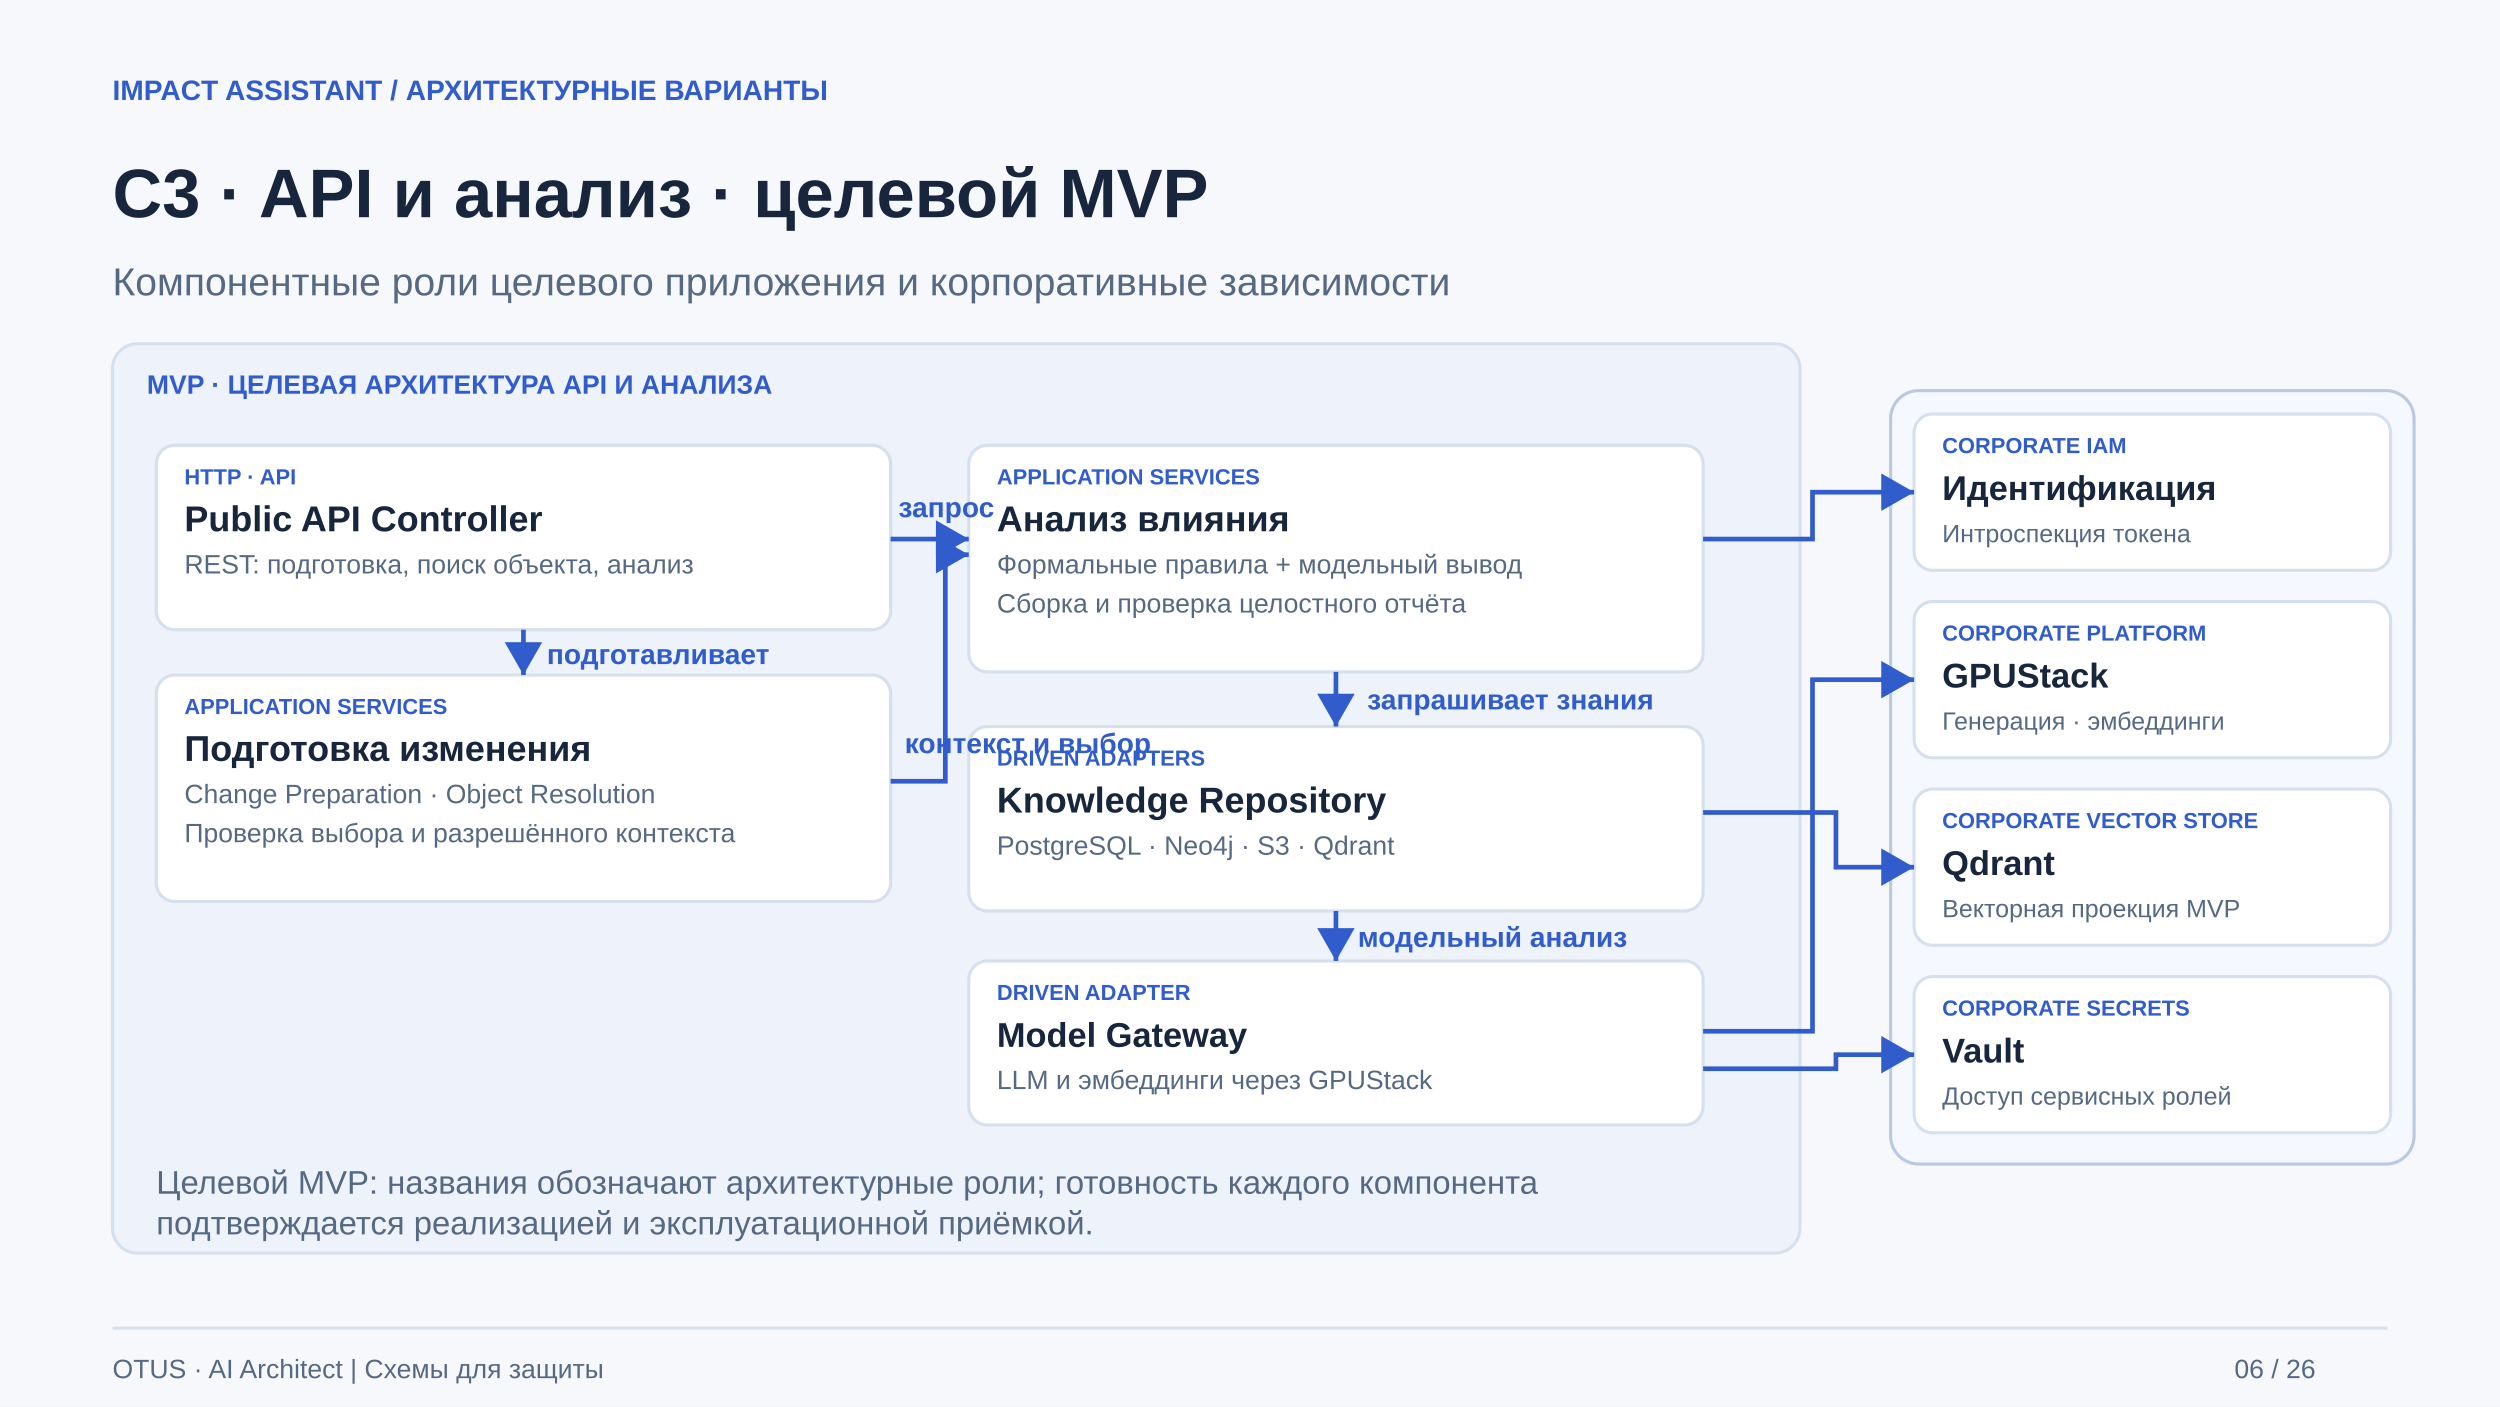
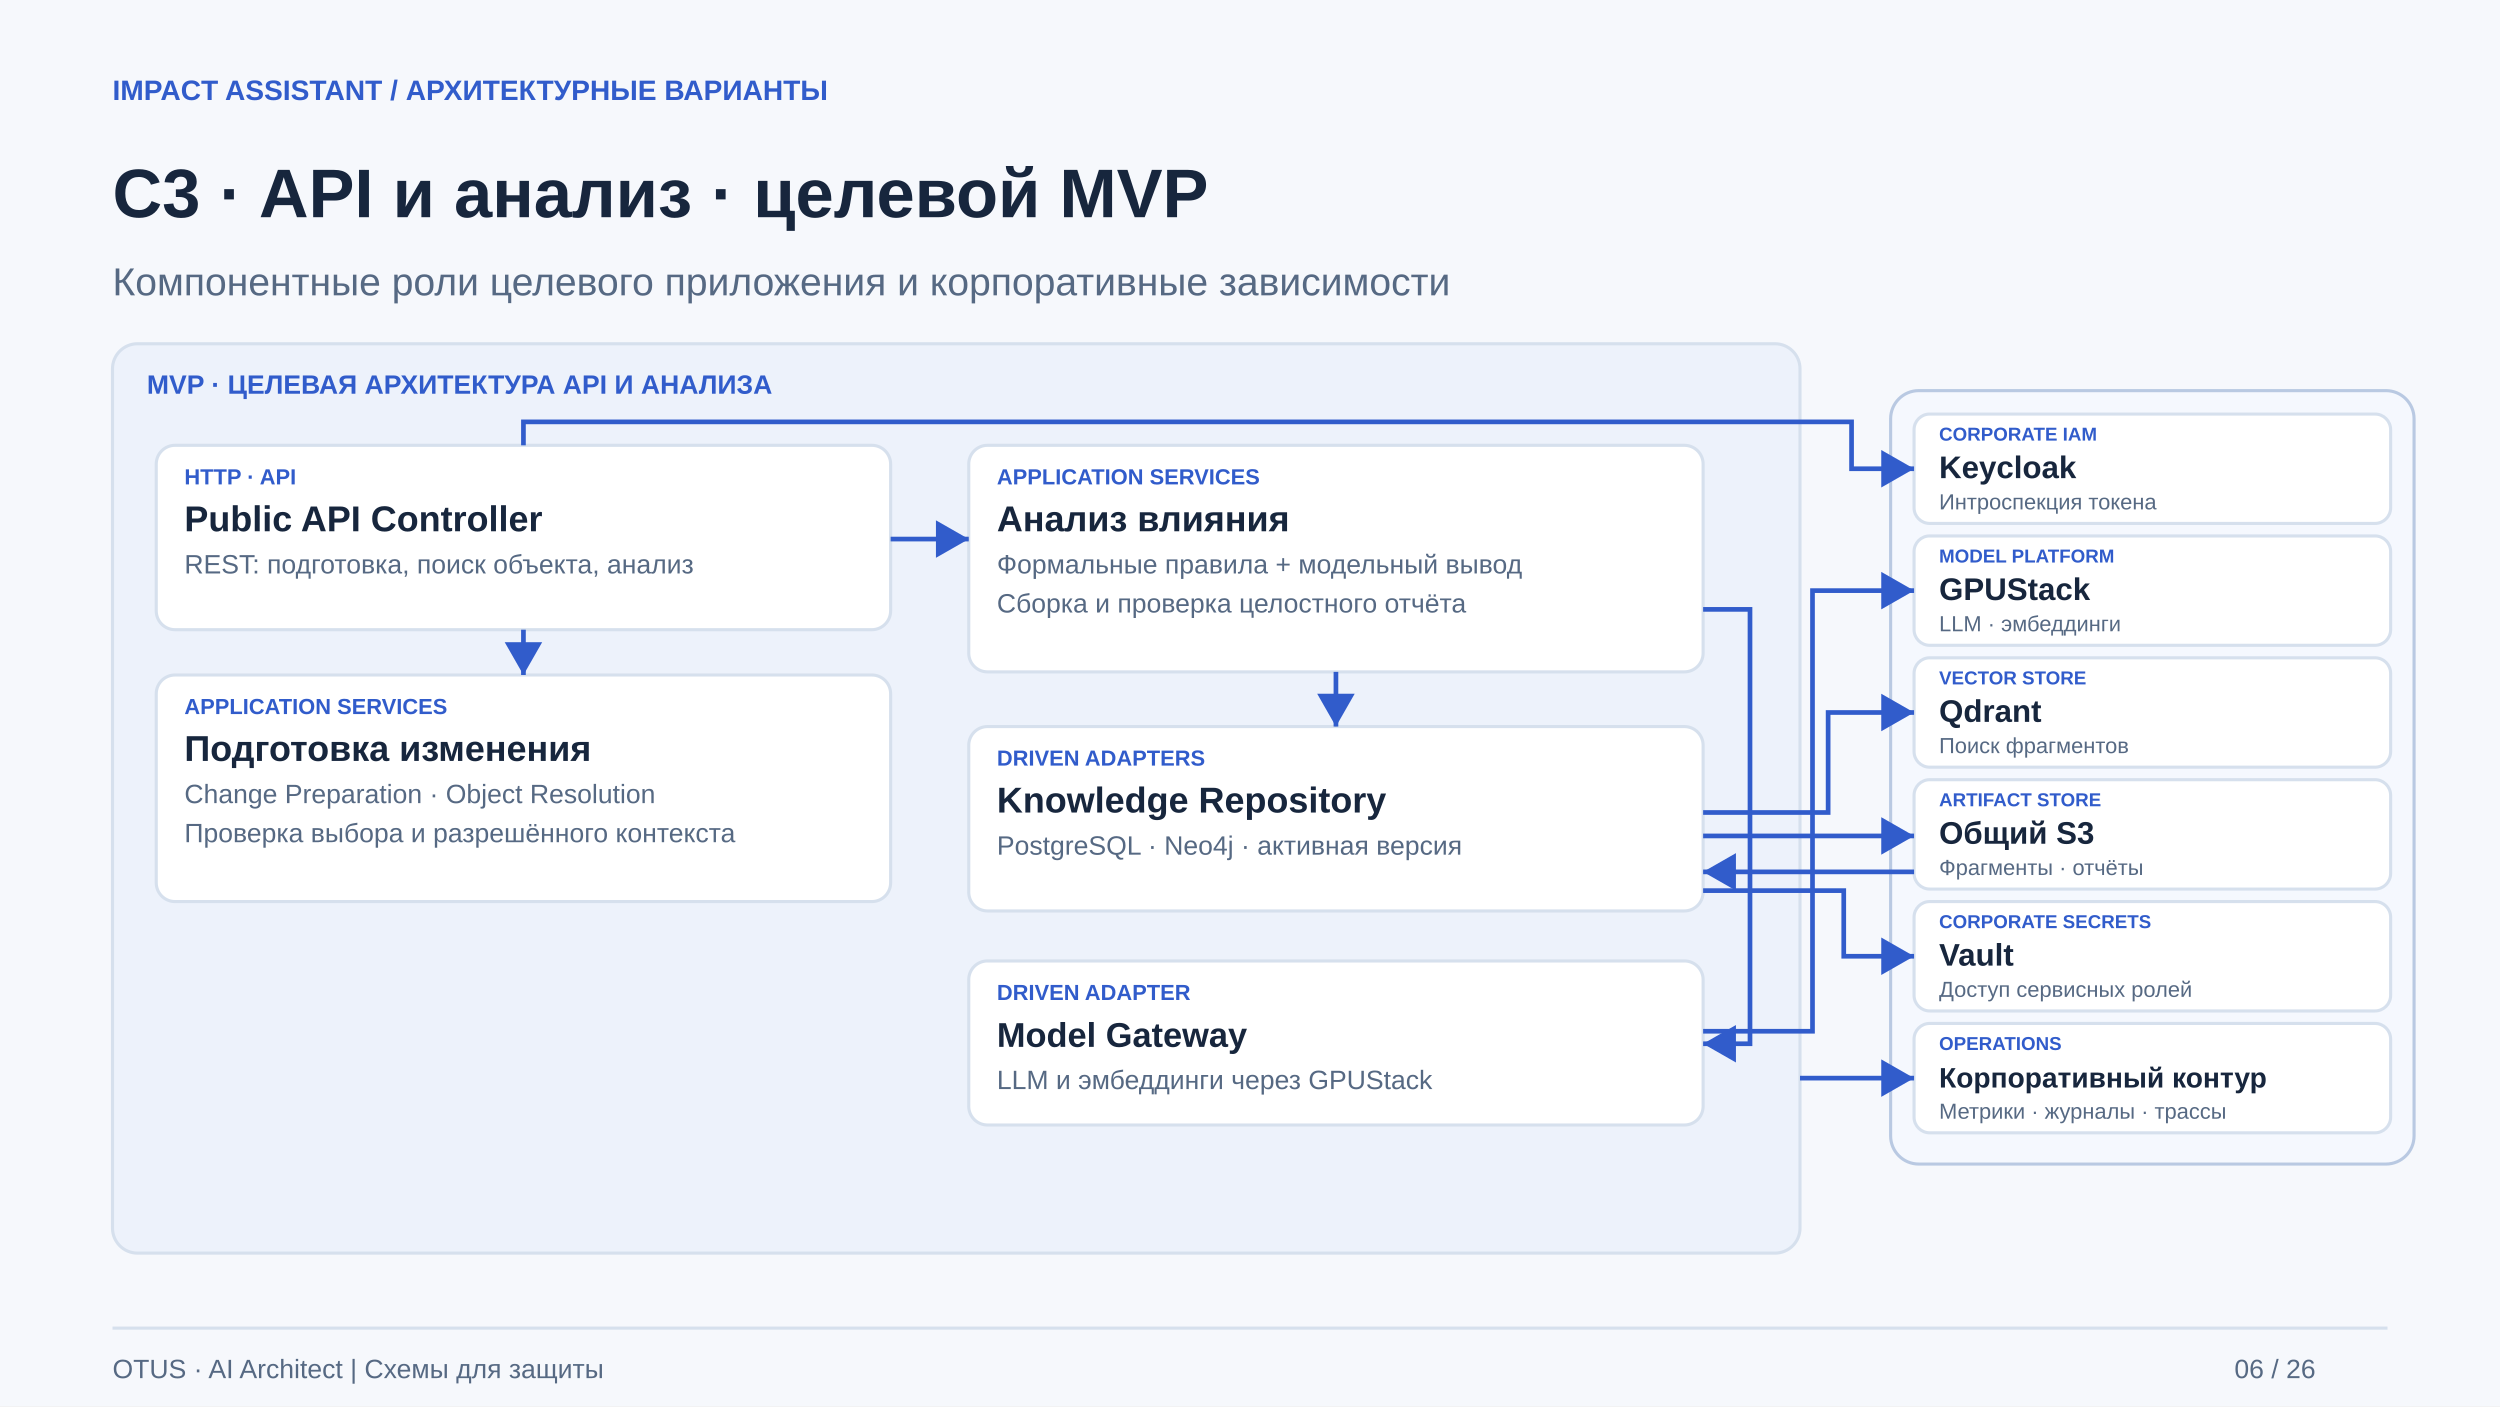
<svg xmlns="http://www.w3.org/2000/svg" width="1600" height="900" viewBox="0 0 1600 900" role="img" aria-labelledby="title desc">
  <defs>
    <marker id="arrow" markerWidth="10" markerHeight="10" refX="8" refY="5" orient="auto">
      <path d="M1 1L8 5L1 9Z" fill="#315CCB" />
    </marker>
  </defs>
  <g font-family="Arial, sans-serif">
    <rect width="1600" height="900" fill="#F6F8FC" />
    <text x="72" y="64" font-size="18" fill="#315CCB" font-weight="700">IMPACT ASSISTANT  /  АРХИТЕКТУРНЫЕ ВАРИАНТЫ</text>
    <text x="72" y="139" font-size="44" fill="#17263D" font-weight="700">C3 · API и анализ · целевой MVP</text>
    <text x="72" y="189" font-size="25" fill="#566983">Компонентные роли целевого приложения и корпоративные зависимости</text>
    <rect x="72" y="220" width="1080" height="582" rx="16" fill="#EDF2FB" stroke="#D6E0ED" stroke-width="2" />
    <text x="94" y="252" font-size="17" fill="#315CCB" font-weight="700">MVP · ЦЕЛЕВАЯ АРХИТЕКТУРА API И АНАЛИЗА</text>
    <rect x="100" y="285" width="470" height="118" rx="12" fill="#FFFFFF" stroke="#D6E0ED" stroke-width="2" />
    <text x="118" y="310" font-size="14" fill="#315CCB" font-weight="700">HTTP · API</text>
    <text x="118" y="340" font-size="23" fill="#17263D" font-weight="700">Public API Controller</text>
    <text x="118" y="367" font-size="17" fill="#566983">REST: подготовка, поиск объекта, анализ</text>
    <rect x="100" y="432" width="470" height="145" rx="12" fill="#FFFFFF" stroke="#D6E0ED" stroke-width="2" />
    <text x="118" y="457" font-size="14" fill="#315CCB" font-weight="700">APPLICATION SERVICES</text>
    <text x="118" y="487" font-size="23" fill="#17263D" font-weight="700">Подготовка изменения</text>
    <text x="118" y="514" font-size="17" fill="#566983">Change Preparation · Object Resolution</text>
    <text x="118" y="539" font-size="17" fill="#566983">Проверка выбора и разрешённого контекста</text>
    <rect x="620" y="285" width="470" height="145" rx="12" fill="#FFFFFF" stroke="#D6E0ED" stroke-width="2" />
    <text x="638" y="310" font-size="14" fill="#315CCB" font-weight="700">APPLICATION SERVICES</text>
    <text x="638" y="340" font-size="23" fill="#17263D" font-weight="700">Анализ влияния</text>
    <text x="638" y="367" font-size="17" fill="#566983">Формальные правила + модельный вывод</text>
    <text x="638" y="392" font-size="17" fill="#566983">Сборка и проверка целостного отчёта</text>
    <rect x="620" y="465" width="470" height="118" rx="12" fill="#FFFFFF" stroke="#D6E0ED" stroke-width="2" />
    <text x="638" y="490" font-size="14" fill="#315CCB" font-weight="700">DRIVEN ADAPTERS</text>
    <text x="638" y="520" font-size="23" fill="#17263D" font-weight="700">Knowledge Repository</text>
-     <text x="638" y="547" font-size="17" fill="#566983">PostgreSQL · Neo4j · S3 · Qdrant</text>
+     <text x="638" y="547" font-size="17" fill="#566983">PostgreSQL · Neo4j · активная версия</text>
    <rect x="620" y="615" width="470" height="105" rx="12" fill="#FFFFFF" stroke="#D6E0ED" stroke-width="2" />
    <text x="638" y="640" font-size="14" fill="#315CCB" font-weight="700">DRIVEN ADAPTER</text>
    <text x="638" y="670" font-size="22" fill="#17263D" font-weight="700">Model Gateway</text>
    <text x="638" y="697" font-size="17" fill="#566983">LLM и эмбеддинги через GPUStack</text>
    <rect x="1210" y="250" width="335" height="495" rx="18" fill="#F5F8FE" stroke="#B9C9E2" stroke-width="2" />
-     <rect x="1225" y="265" width="305" height="100" rx="12" fill="#FFFFFF" stroke="#D6E0ED" stroke-width="2" />
-     <text x="1243" y="290" font-size="14" fill="#315CCB" font-weight="700">CORPORATE IAM</text>
-     <text x="1243" y="320" font-size="22" fill="#17263D" font-weight="700">Идентификация</text>
-     <text x="1243" y="347" font-size="16" fill="#566983">Интроспекция токена</text>
-     <rect x="1225" y="385" width="305" height="100" rx="12" fill="#FFFFFF" stroke="#D6E0ED" stroke-width="2" />
-     <text x="1243" y="410" font-size="14" fill="#315CCB" font-weight="700">CORPORATE PLATFORM</text>
-     <text x="1243" y="440" font-size="22" fill="#17263D" font-weight="700">GPUStack</text>
-     <text x="1243" y="467" font-size="16" fill="#566983">Генерация · эмбеддинги</text>
-     <rect x="1225" y="505" width="305" height="100" rx="12" fill="#FFFFFF" stroke="#D6E0ED" stroke-width="2" />
-     <text x="1243" y="530" font-size="14" fill="#315CCB" font-weight="700">CORPORATE VECTOR STORE</text>
-     <text x="1243" y="560" font-size="22" fill="#17263D" font-weight="700">Qdrant</text>
-     <text x="1243" y="587" font-size="16" fill="#566983">Векторная проекция MVP</text>
-     <rect x="1225" y="625" width="305" height="100" rx="12" fill="#FFFFFF" stroke="#D6E0ED" stroke-width="2" />
-     <text x="1243" y="650" font-size="14" fill="#315CCB" font-weight="700">CORPORATE SECRETS</text>
-     <text x="1243" y="680" font-size="22" fill="#17263D" font-weight="700">Vault</text>
-     <text x="1243" y="707" font-size="16" fill="#566983">Доступ сервисных ролей</text>
+     <g fill="#FFFFFF" stroke="#D6E0ED" stroke-width="2">
+       <rect x="1225" y="265" width="305" height="70" rx="10" />
+       <rect x="1225" y="343" width="305" height="70" rx="10" />
+       <rect x="1225" y="421" width="305" height="70" rx="10" />
+       <rect x="1225" y="499" width="305" height="70" rx="10" />
+       <rect x="1225" y="577" width="305" height="70" rx="10" />
+       <rect x="1225" y="655" width="305" height="70" rx="10" />
+     </g>
+     <g font-family="Arial,sans-serif">
+       <g fill="#315CCB" font-size="12" font-weight="700">
+         <text x="1241" y="282">CORPORATE IAM</text>
+         <text x="1241" y="360">MODEL PLATFORM</text>
+         <text x="1241" y="438">VECTOR STORE</text>
+         <text x="1241" y="516">ARTIFACT STORE</text>
+         <text x="1241" y="594">CORPORATE SECRETS</text>
+         <text x="1241" y="672">OPERATIONS</text>
+       </g>
+       <g fill="#17263D" font-size="20" font-weight="700">
+         <text x="1241" y="306">Keycloak</text>
+         <text x="1241" y="384">GPUStack</text>
+         <text x="1241" y="462">Qdrant</text>
+         <text x="1241" y="540">Общий S3</text>
+         <text x="1241" y="618">Vault</text>
+         <text x="1241" y="696" font-size="18">Корпоративный контур</text>
+       </g>
+       <g fill="#566983" font-size="14">
+         <text x="1241" y="326">Интроспекция токена</text>
+         <text x="1241" y="404">LLM · эмбеддинги</text>
+         <text x="1241" y="482">Поиск фрагментов</text>
+         <text x="1241" y="560">Фрагменты · отчёты</text>
+         <text x="1241" y="638">Доступ сервисных ролей</text>
+         <text x="1241" y="716">Метрики · журналы · трассы</text>
+       </g>
+     </g>
    <path d="M570 345H620" fill="none" stroke="#315CCB" stroke-width="3" marker-end="url(#arrow)" />
-     <text x="575" y="331" font-size="18" fill="#315CCB" font-weight="600">запрос</text>
    <path d="M335 403V432" fill="none" stroke="#315CCB" stroke-width="3" marker-end="url(#arrow)" />
-     <text x="350" y="425" font-size="18" fill="#315CCB" font-weight="600">подготавливает</text>
-     <path d="M570 500H605V355H620" fill="none" stroke="#315CCB" stroke-width="3" marker-end="url(#arrow)" />
-     <text x="579" y="482" font-size="18" fill="#315CCB" font-weight="600">контекст и выбор</text>
    <path d="M855 430V465" fill="none" stroke="#315CCB" stroke-width="3" marker-end="url(#arrow)" />
-     <text x="875" y="454" font-size="18" fill="#315CCB" font-weight="600">запрашивает знания</text>
-     <path d="M855 583V615" fill="none" stroke="#315CCB" stroke-width="3" marker-end="url(#arrow)" />
-     <text x="869" y="606" font-size="18" fill="#315CCB" font-weight="600">модельный анализ</text>
-     <path d="M1090 345H1160V315H1225" fill="none" stroke="#315CCB" stroke-width="3" marker-end="url(#arrow)" />
-     <path d="M1090 660H1160V435H1225" fill="none" stroke="#315CCB" stroke-width="3" marker-end="url(#arrow)" />
-     <path d="M1090 520H1175V555H1225" fill="none" stroke="#315CCB" stroke-width="3" marker-end="url(#arrow)" />
-     <path d="M1090 684H1175V675H1225" fill="none" stroke="#315CCB" stroke-width="3" marker-end="url(#arrow)" />
-     <text x="100" y="764" font-size="21" fill="#566983">Целевой MVP: названия обозначают архитектурные роли; готовность каждого компонента</text>
-     <text x="100" y="790" font-size="21" fill="#566983">подтверждается реализацией и эксплуатационной приёмкой.</text>
+     <path d="M1090 390H1120V668H1090" fill="none" stroke="#315CCB" stroke-width="3" marker-end="url(#arrow)" />
+     <path d="M335 285V270H1185V300H1225" fill="none" stroke="#315CCB" stroke-width="3" marker-end="url(#arrow)" />
+     <path d="M1090 660H1160V378H1225" fill="none" stroke="#315CCB" stroke-width="3" marker-end="url(#arrow)" />
+     <path d="M1090 520H1170V456H1225" fill="none" stroke="#315CCB" stroke-width="3" marker-end="url(#arrow)" />
+     <path d="M1090 535H1225" fill="none" stroke="#315CCB" stroke-width="3" marker-end="url(#arrow)" />
+     <path d="M1225 558H1182V558H1090" fill="none" stroke="#315CCB" stroke-width="3" marker-end="url(#arrow)" />
+     <path d="M1090 570H1180V612H1225" fill="none" stroke="#315CCB" stroke-width="3" marker-end="url(#arrow)" />
+     <path d="M1152 690H1225" fill="none" stroke="#315CCB" stroke-width="3" marker-end="url(#arrow)" />
    <path d="M72 850h1456" stroke="#D6E0ED" stroke-width="2" />
    <text x="72" y="882" font-size="17" fill="#566983" font-weight="400">OTUS · AI Architect   |   Схемы для защиты</text>
    <text x="1430" y="882" font-size="17" fill="#566983" font-weight="400">06 / 26</text>
  </g>
</svg>
